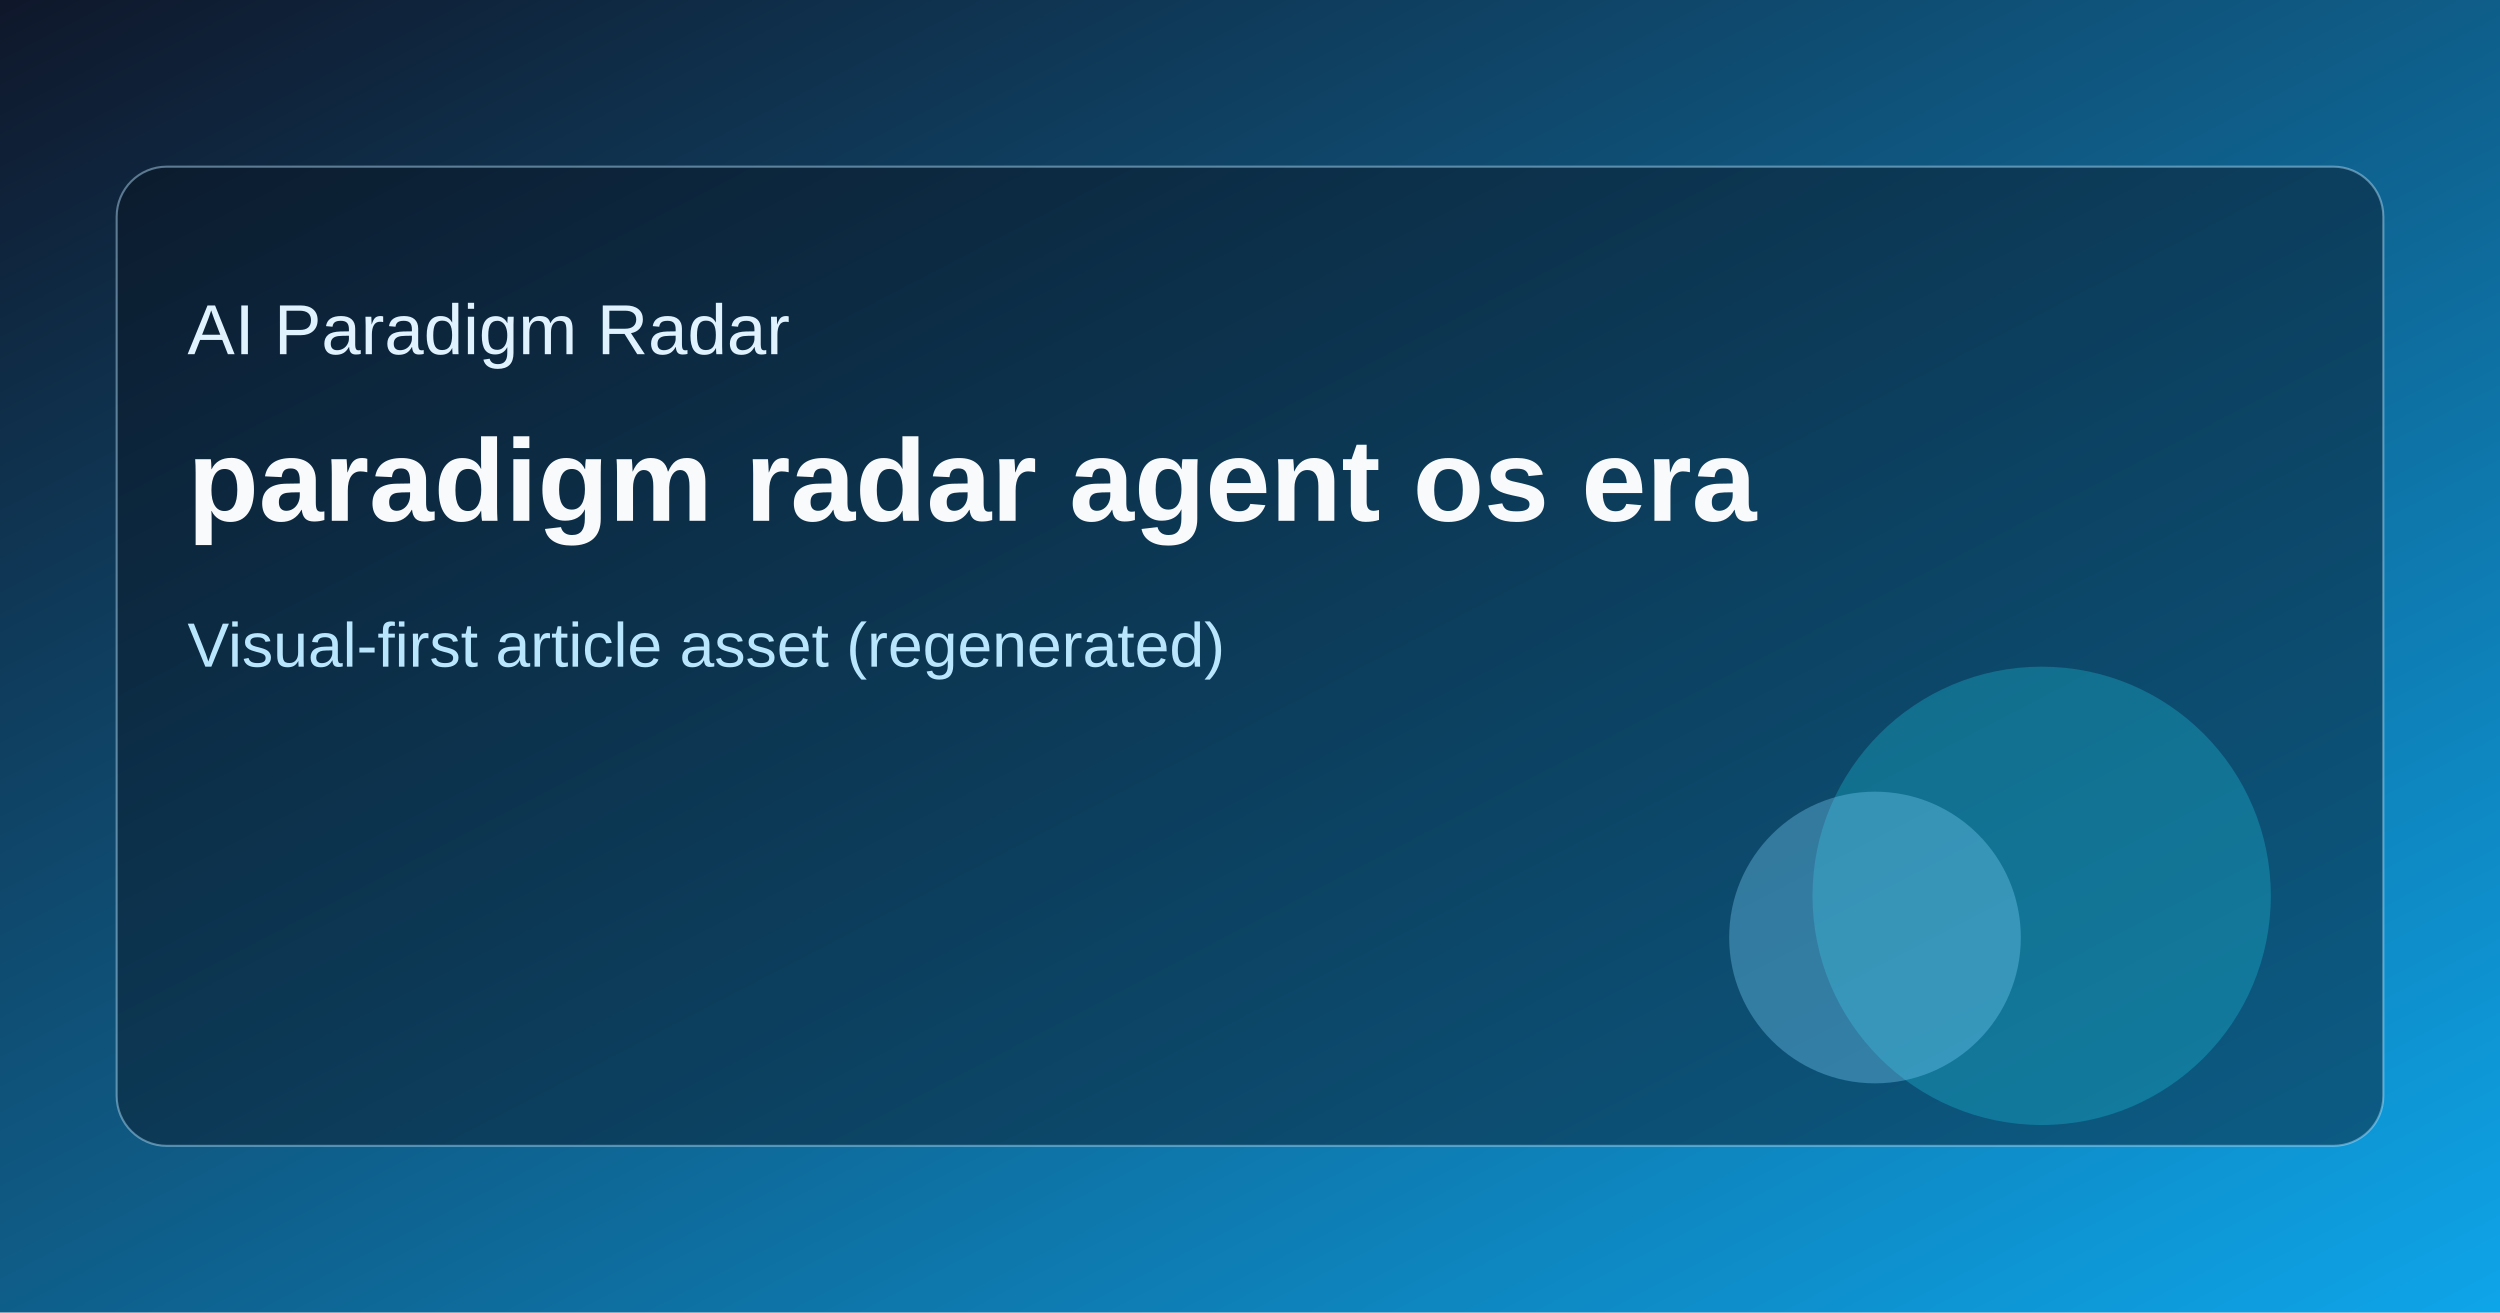
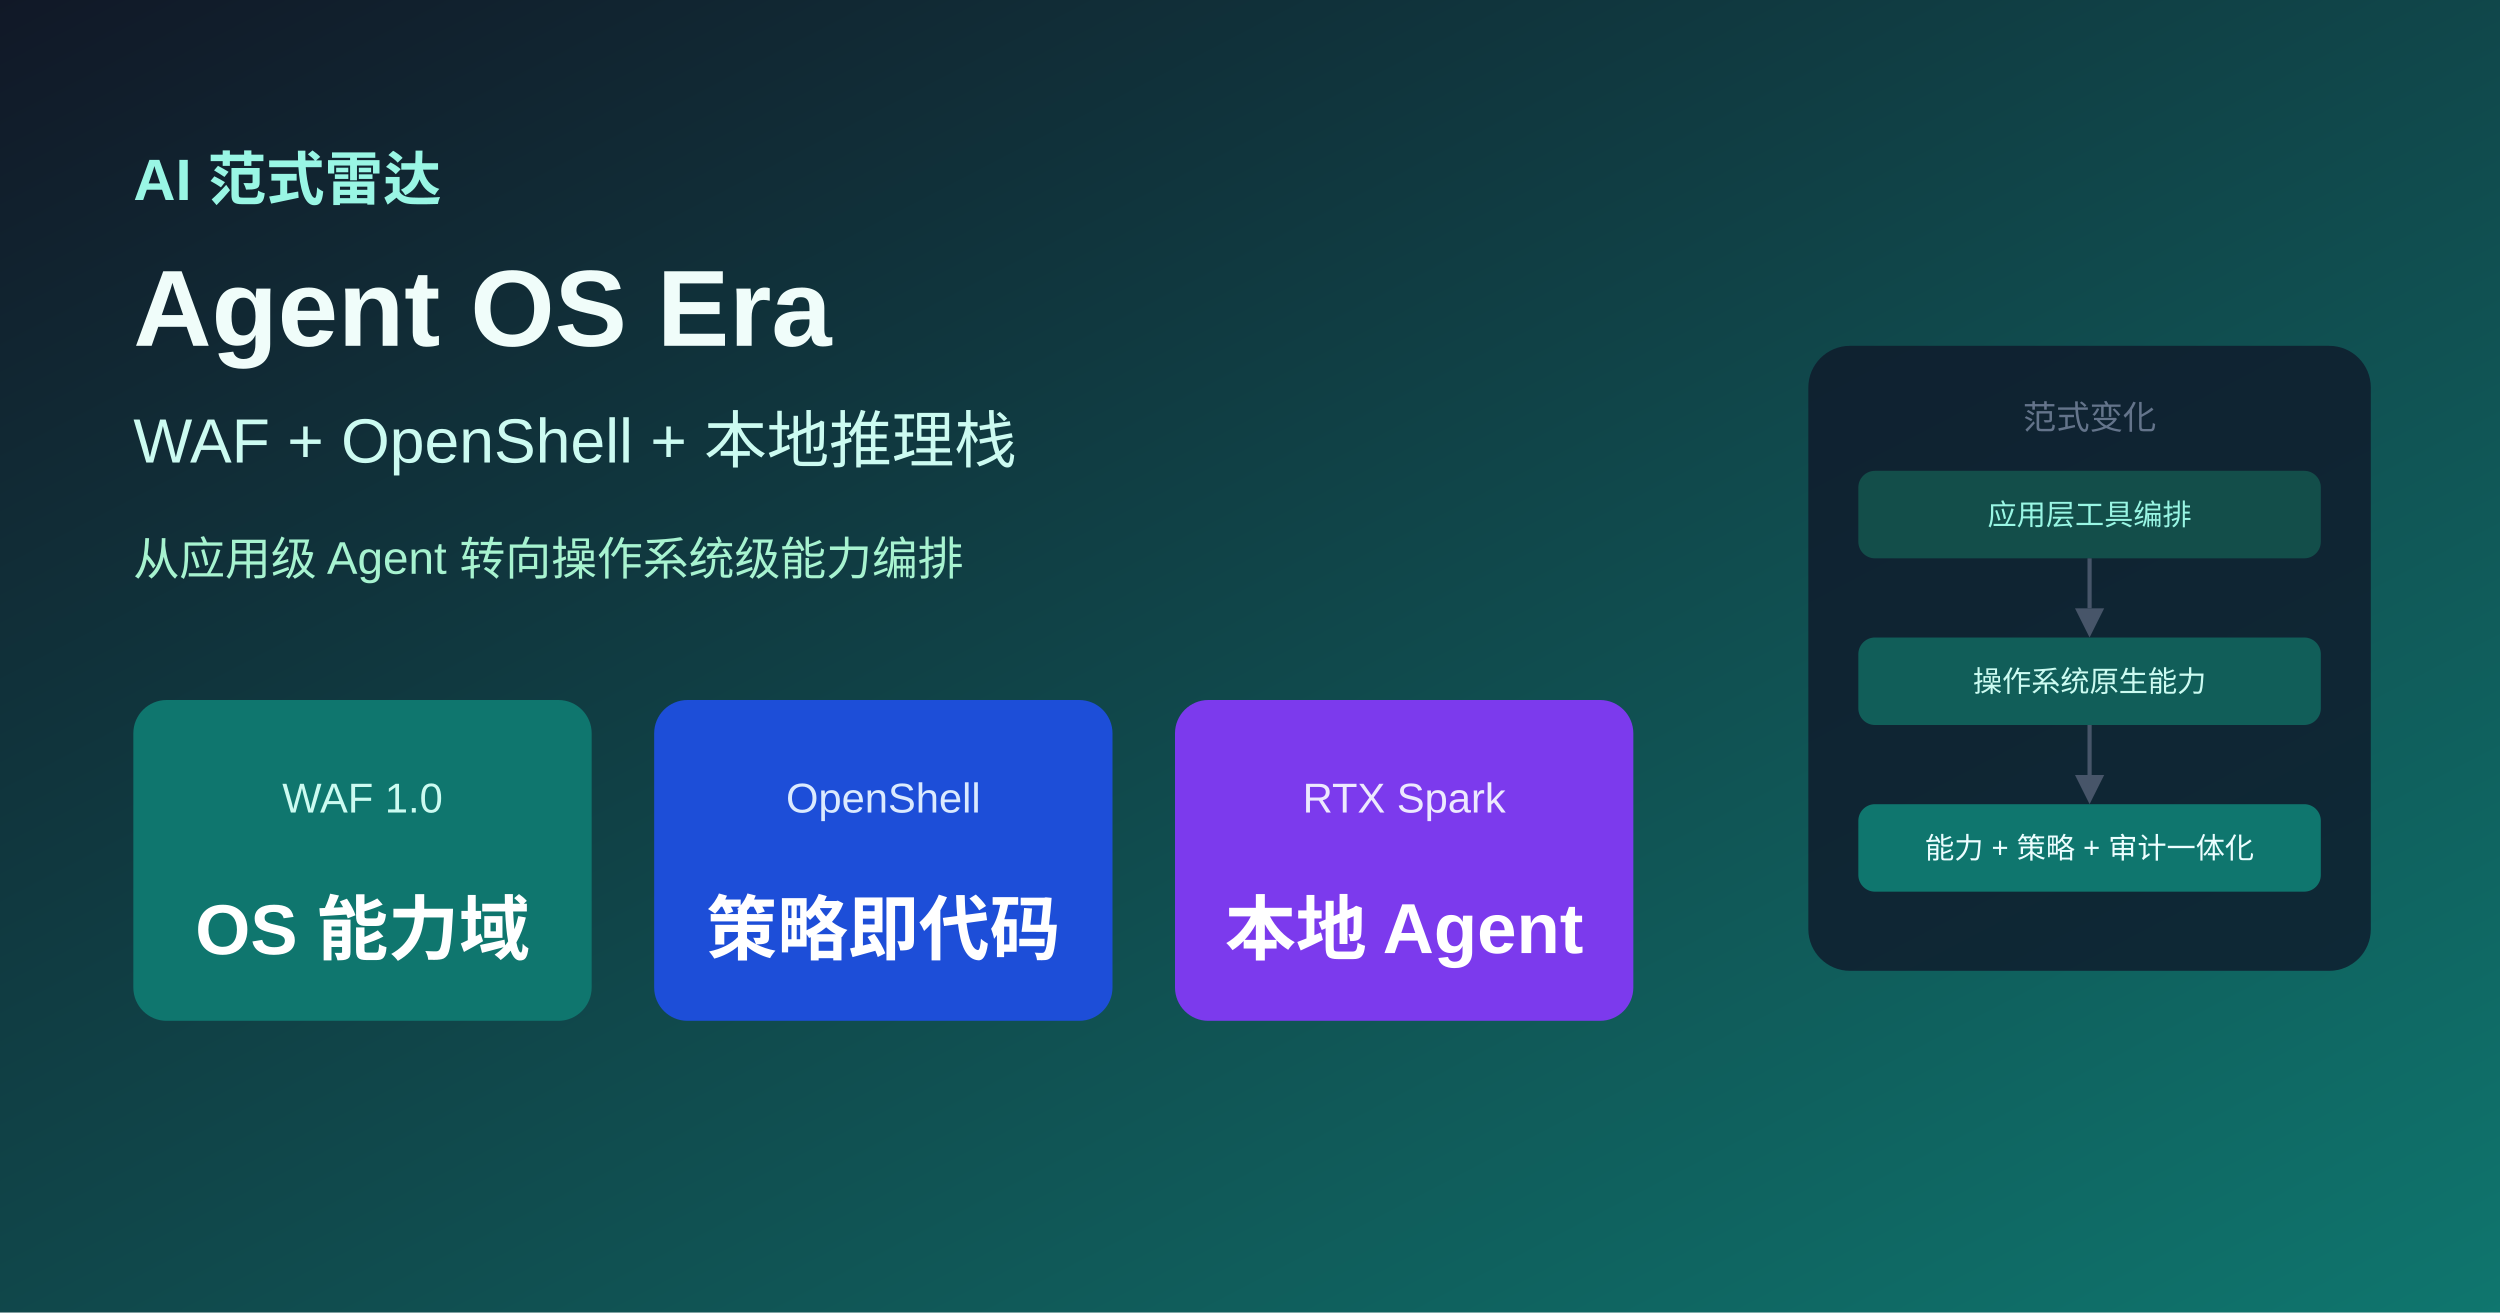
<svg xmlns="http://www.w3.org/2000/svg" width="1200" height="630" viewBox="0 0 1200 630">
  <defs>
-     <linearGradient id="g" x1="0" y1="0" x2="1" y2="1">
-       <stop offset="0%" stop-color="#0f172a" />
-       <stop offset="100%" stop-color="#0ea5e9" />
+     <linearGradient id="bg" x1="0" y1="0" x2="1" y2="1">
+       <stop offset="0%" stop-color="#111827" />
+       <stop offset="100%" stop-color="#0f766e" />
    </linearGradient>
  </defs>
-   <rect width="1200" height="630" fill="url(#g)" />
-   <rect x="56" y="80" width="1088" height="470" rx="24" fill="#0b1220" fill-opacity="0.45" stroke="#bae6fd" stroke-opacity="0.45" />
-   <text x="90" y="170" fill="#e0f2fe" font-size="34" font-family="Arial">AI Paradigm Radar</text>
-   <text x="90" y="250" fill="#f8fafc" font-size="56" font-family="Arial" font-weight="700">paradigm radar agent os era</text>
-   <text x="90" y="320" fill="#bae6fd" font-size="30" font-family="Arial">Visual-first article asset (regenerated)</text>
-   <circle cx="980" cy="430" r="110" fill="#22d3ee" fill-opacity="0.28" />
-   <circle cx="900" cy="450" r="70" fill="#7dd3fc" fill-opacity="0.35" />
+   <rect width="1200" height="630" fill="url(#bg)" />
+   <text x="64" y="96" fill="#99f6e4" font-size="28" font-family="Arial" font-weight="700">AI 范式雷达</text>
+   <text x="64" y="166" fill="#f0fdfa" font-size="52" font-family="Arial" font-weight="700">Agent OS Era</text>
+   <text x="64" y="222" fill="#ccfbf1" font-size="30" font-family="Arial">WAF + OpenShell + 本地推理栈</text>
+   <text x="64" y="276" fill="#a7f3d0" font-size="22" font-family="Arial">从应用级 Agent 转向操作系统级能力编排</text>
+   <rect x="64" y="336" width="220" height="154" rx="16" fill="#0f766e" />
+   <text x="174" y="390" fill="#ccfbf1" font-size="20" font-family="Arial" text-anchor="middle">WAF 1.0</text>
+   <text x="174" y="458" fill="#ffffff" font-size="34" font-family="Arial" font-weight="700" text-anchor="middle">OS 能力域</text>
+   <rect x="314" y="336" width="220" height="154" rx="16" fill="#1d4ed8" />
+   <text x="424" y="390" fill="#dbeafe" font-size="20" font-family="Arial" text-anchor="middle">OpenShell</text>
+   <text x="424" y="458" fill="#ffffff" font-size="34" font-family="Arial" font-weight="700" text-anchor="middle">策略即代码</text>
+   <rect x="564" y="336" width="220" height="154" rx="16" fill="#7c3aed" />
+   <text x="674" y="390" fill="#ede9fe" font-size="20" font-family="Arial" text-anchor="middle">RTX Spark</text>
+   <text x="674" y="458" fill="#ffffff" font-size="34" font-family="Arial" font-weight="700" text-anchor="middle">本地 Agent</text>
+   <rect x="868" y="166" width="270" height="300" rx="20" fill="#0f172a" fill-opacity="0.78" />
+   <text x="1003" y="206" fill="#64748b" font-size="16" font-family="Arial" text-anchor="middle">范式变化</text>
+   <rect x="892" y="226" width="222" height="42" rx="8" fill="#134e4a" />
+   <text x="1003" y="252" fill="#99f6e4" font-size="14" font-family="Arial" text-anchor="middle">应用层工具编排</text>
+   <line x1="1003" y1="268" x2="1003" y2="292" stroke="#475569" stroke-width="2" />
+   <polygon points="996,292 1003,306 1010,292" fill="#475569" />
+   <rect x="892" y="306" width="222" height="42" rx="8" fill="#115e59" />
+   <text x="1003" y="332" fill="#ccfbf1" font-size="14" font-family="Arial" text-anchor="middle">操作系统原生能力</text>
+   <line x1="1003" y1="348" x2="1003" y2="372" stroke="#475569" stroke-width="2" />
+   <polygon points="996,372 1003,386 1010,372" fill="#475569" />
+   <rect x="892" y="386" width="222" height="42" rx="8" fill="#0f766e" />
+   <text x="1003" y="412" fill="#ecfeff" font-size="14" font-family="Arial" text-anchor="middle">能力 + 策略 + 审计一体化</text>
</svg>
